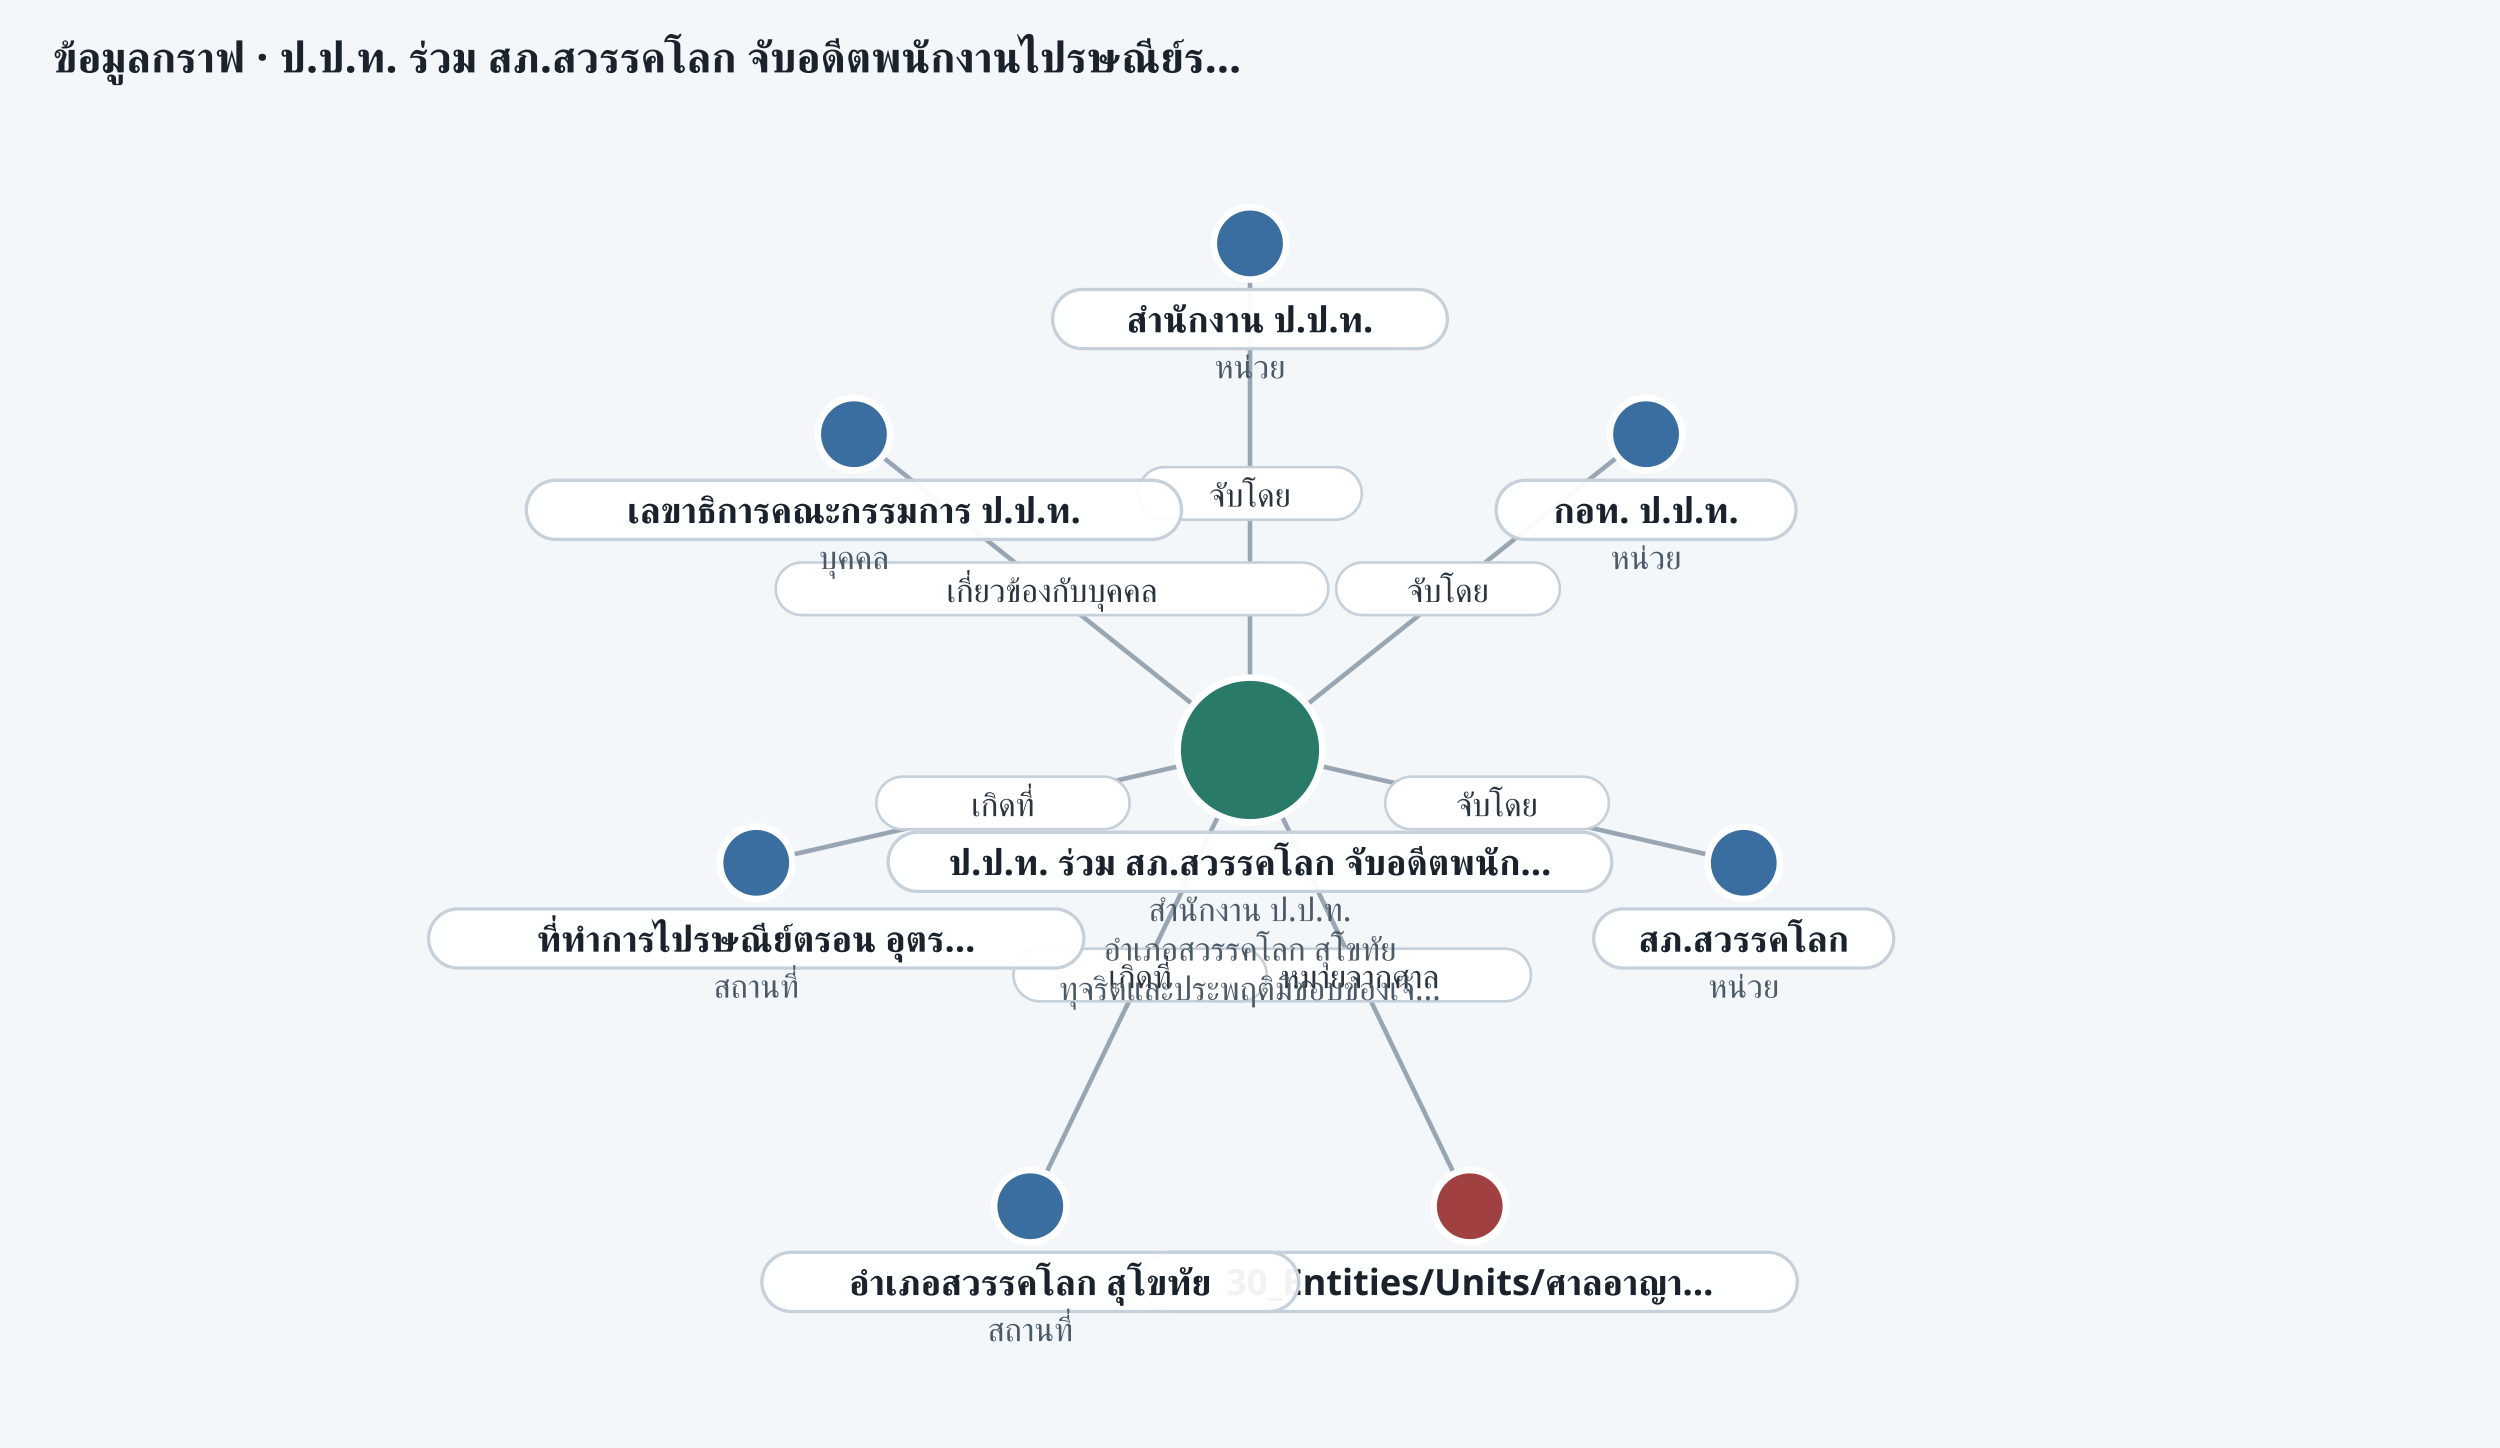
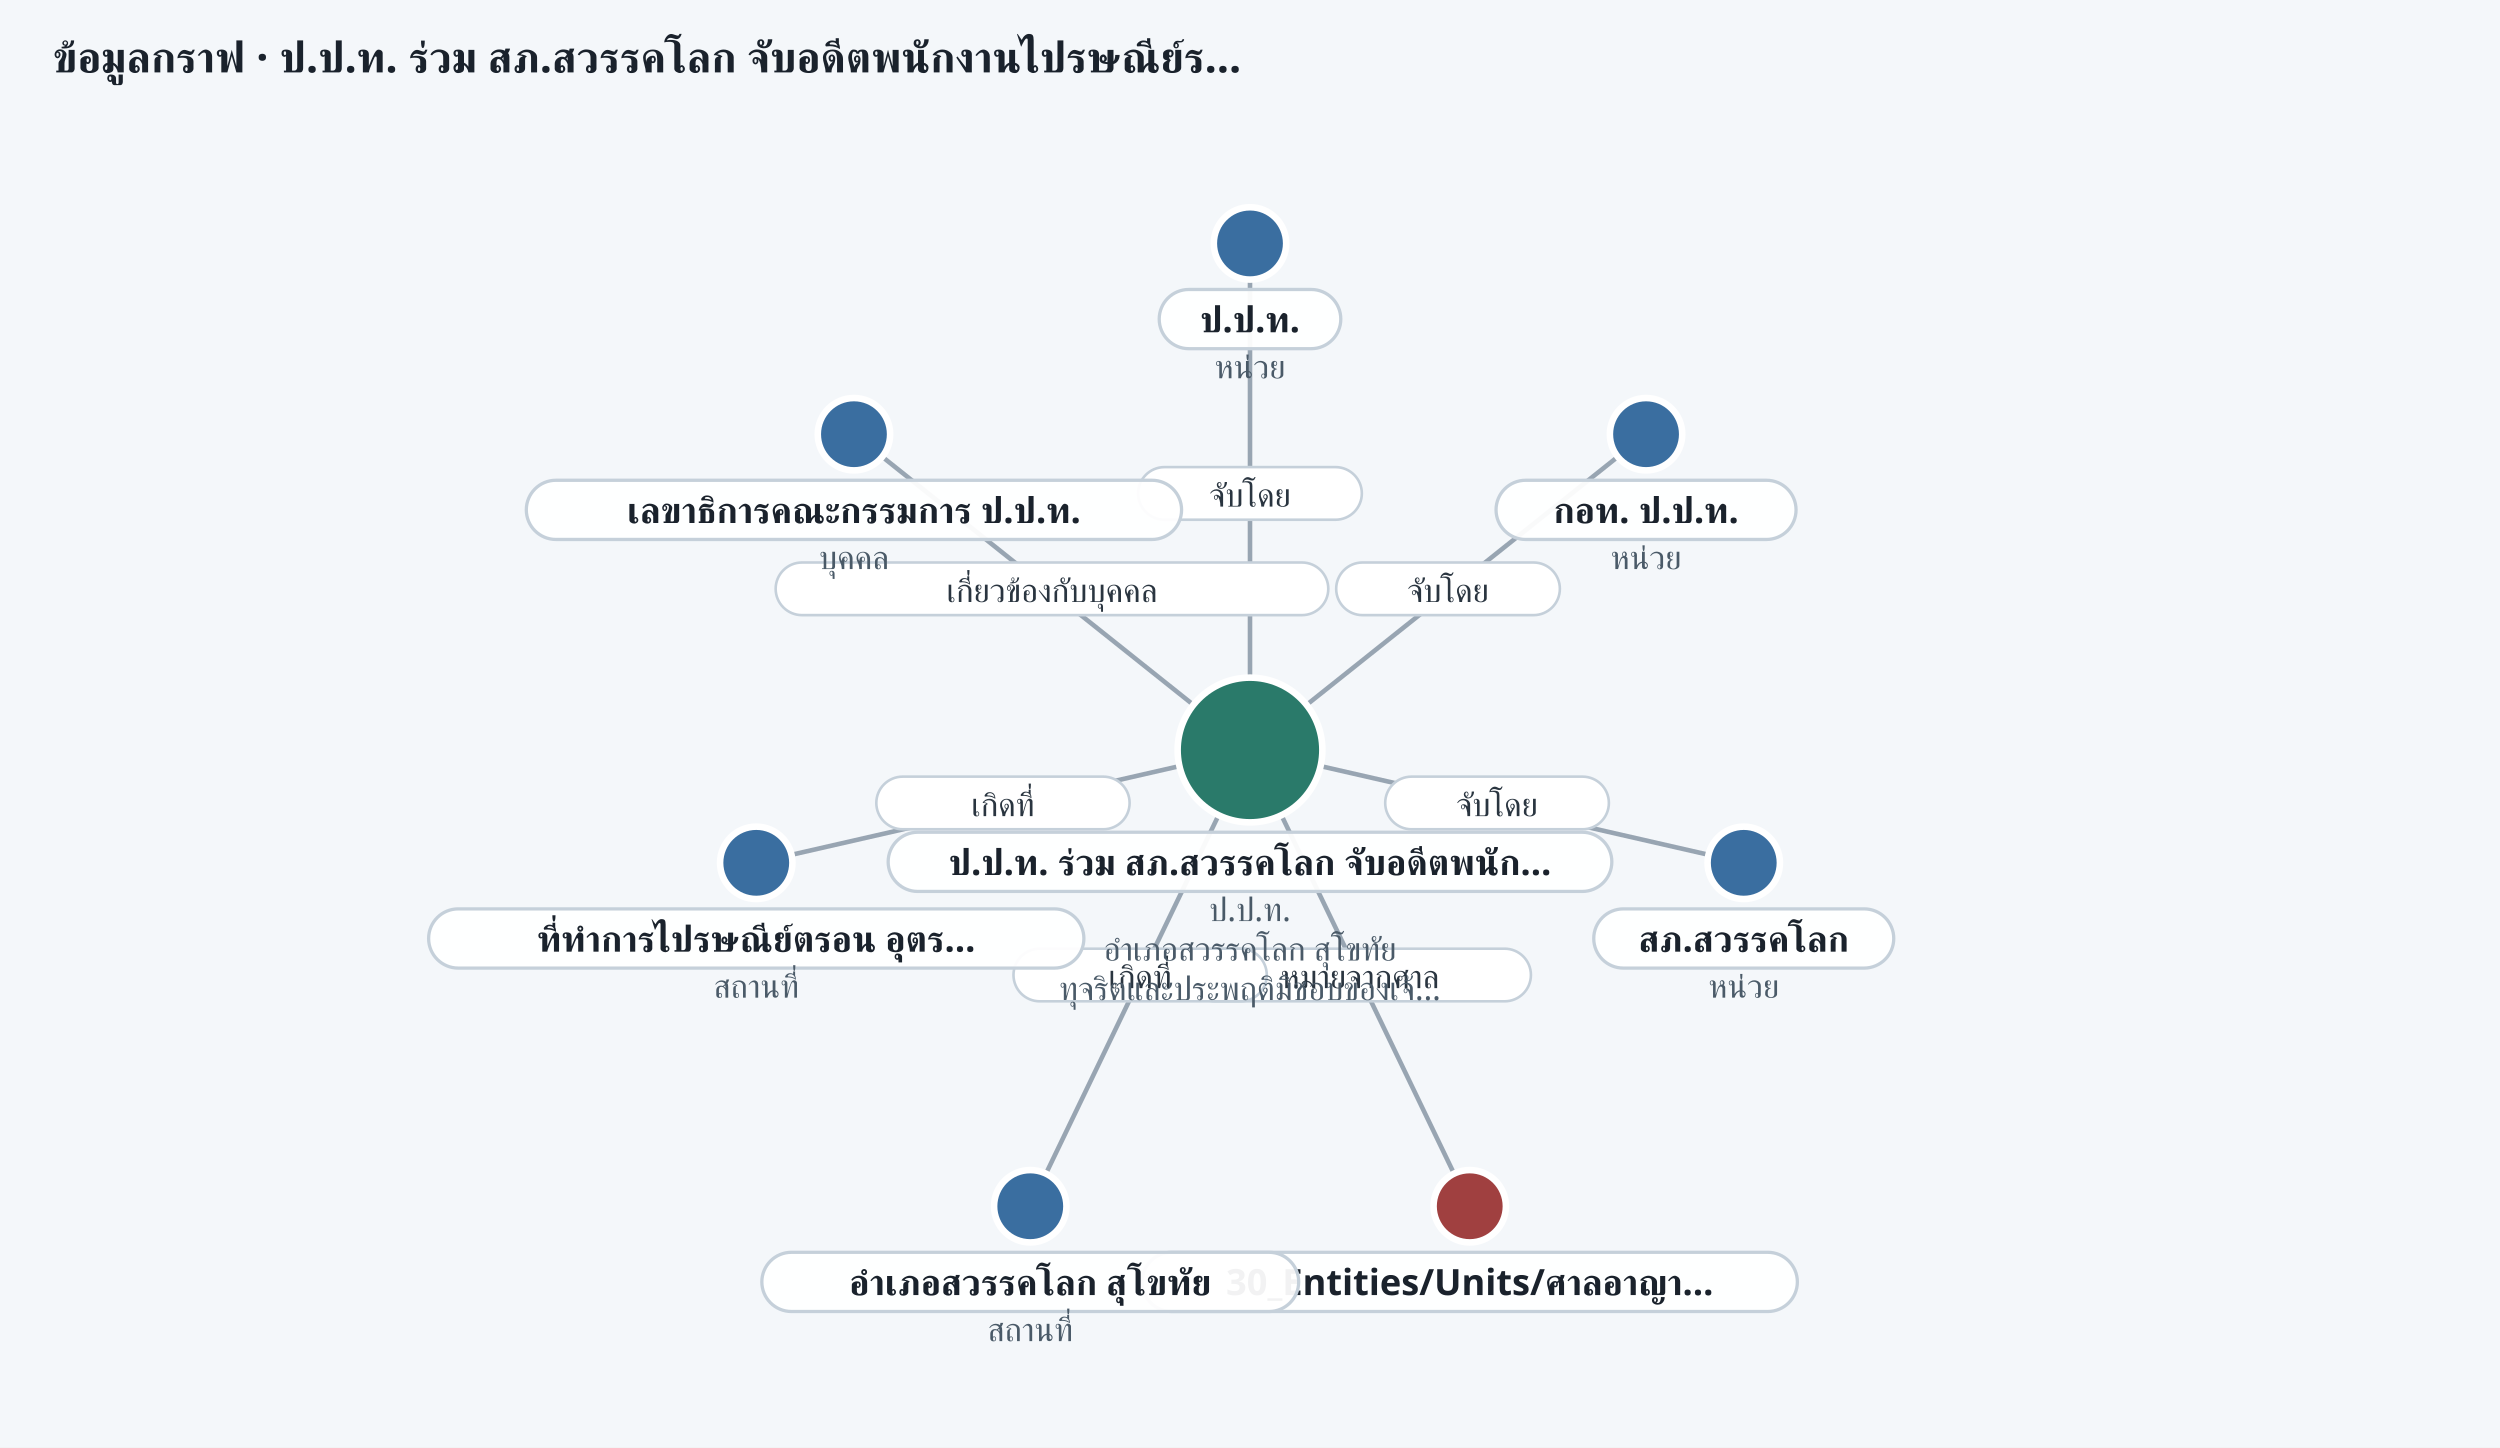
<svg xmlns="http://www.w3.org/2000/svg" width="760" height="440" viewBox="0 0 760 440" role="img" aria-label="ego graph 20261028-corrupt-01">
  <rect width="100%" height="100%" fill="#f4f7fa" />
  <text x="16" y="22" font-size="13" font-weight="700" fill="#1a222c" font-family="Sarabun, Anuphan, sans-serif">ข้อมูลกราฟ · ป.ป.ท. ร่วม สภ.สวรรคโลก จับอดีตพนักงานไปรษณีย์ร…</text>
  <line x1="380.0" y1="228.0" x2="380.0" y2="74.0" stroke="#7a8a9a" stroke-width="1.4" opacity="0.75" />
  <rect x="346.0" y="142.0" width="68.0" height="16" rx="8" fill="#fff" stroke="#c5d0da" stroke-width="0.8" />
  <text x="380.0" y="154.0" text-anchor="middle" font-size="10" fill="#2a3540" font-family="Sarabun, Anuphan, sans-serif">จับโดย</text>
  <line x1="380.0" y1="228.0" x2="500.4" y2="132.0" stroke="#7a8a9a" stroke-width="1.4" opacity="0.75" />
  <rect x="406.2" y="171.0" width="68.0" height="16" rx="8" fill="#fff" stroke="#c5d0da" stroke-width="0.8" />
  <text x="440.2" y="183.0" text-anchor="middle" font-size="10" fill="#2a3540" font-family="Sarabun, Anuphan, sans-serif">จับโดย</text>
  <line x1="380.0" y1="228.0" x2="530.1" y2="262.3" stroke="#7a8a9a" stroke-width="1.4" opacity="0.75" />
  <rect x="421.1" y="236.1" width="68.0" height="16" rx="8" fill="#fff" stroke="#c5d0da" stroke-width="0.8" />
  <text x="455.1" y="248.1" text-anchor="middle" font-size="10" fill="#2a3540" font-family="Sarabun, Anuphan, sans-serif">จับโดย</text>
  <line x1="380.0" y1="228.0" x2="446.8" y2="366.7" stroke="#7a8a9a" stroke-width="1.4" opacity="0.75" />
  <rect x="361.4" y="288.4" width="104.0" height="16" rx="8" fill="#fff" stroke="#c5d0da" stroke-width="0.8" />
  <text x="413.4" y="300.4" text-anchor="middle" font-size="10" fill="#2a3540" font-family="Sarabun, Anuphan, sans-serif">หมายจากศาล</text>
  <line x1="380.0" y1="228.0" x2="313.2" y2="366.7" stroke="#7a8a9a" stroke-width="1.4" opacity="0.75" />
  <rect x="308.1" y="288.4" width="77.0" height="16" rx="8" fill="#fff" stroke="#c5d0da" stroke-width="0.8" />
  <text x="346.6" y="300.4" text-anchor="middle" font-size="10" fill="#2a3540" font-family="Sarabun, Anuphan, sans-serif">เกิดที่</text>
  <line x1="380.0" y1="228.0" x2="229.9" y2="262.3" stroke="#7a8a9a" stroke-width="1.4" opacity="0.75" />
  <rect x="266.4" y="236.1" width="77.0" height="16" rx="8" fill="#fff" stroke="#c5d0da" stroke-width="0.8" />
  <text x="304.9" y="248.1" text-anchor="middle" font-size="10" fill="#2a3540" font-family="Sarabun, Anuphan, sans-serif">เกิดที่</text>
  <line x1="380.0" y1="228.0" x2="259.6" y2="132.0" stroke="#7a8a9a" stroke-width="1.4" opacity="0.75" />
  <rect x="235.8" y="171.0" width="168.0" height="16" rx="8" fill="#fff" stroke="#c5d0da" stroke-width="0.8" />
  <text x="319.8" y="183.0" text-anchor="middle" font-size="10" fill="#2a3540" font-family="Sarabun, Anuphan, sans-serif">เกี่ยวข้องกับบุคคล</text>
  <circle cx="380.0" cy="228.0" r="22" fill="#2a7a6a" stroke="#fff" stroke-width="2" />
  <rect x="270.0" y="253.0" width="220.0" height="18" rx="9" fill="rgba(255,255,255,0.94)" stroke="#c5d0da" />
  <text x="380.0" y="266.0" text-anchor="middle" font-size="11" font-weight="600" fill="#1a222c" font-family="Sarabun, Anuphan, sans-serif">ป.ป.ท. ร่วม สภ.สวรรคโลก จับอดีตพนัก…</text>
-   <text x="380.0" y="280.0" text-anchor="middle" font-size="10" fill="#4a5a68" font-family="Sarabun, Anuphan, sans-serif">สำนักงาน ป.ป.ท.</text>
+   <text x="380.0" y="280.0" text-anchor="middle" font-size="10" fill="#4a5a68" font-family="Sarabun, Anuphan, sans-serif">ป.ป.ท.</text>
  <text x="380.0" y="292.0" text-anchor="middle" font-size="10" fill="#4a5a68" font-family="Sarabun, Anuphan, sans-serif">อำเภอสวรรคโลก สุโขทัย</text>
  <text x="380.0" y="304.0" text-anchor="middle" font-size="10" fill="#4a5a68" font-family="Sarabun, Anuphan, sans-serif">ทุจริตและประพฤติมิชอบของเจ้…</text>
  <circle cx="380.0" cy="74.0" r="11" fill="#3a6ea0" stroke="#fff" stroke-width="2" />
-   <rect x="320.0" y="88.0" width="120.0" height="18" rx="9" fill="rgba(255,255,255,0.94)" stroke="#c5d0da" />
-   <text x="380.0" y="101.0" text-anchor="middle" font-size="11" font-weight="600" fill="#1a222c" font-family="Sarabun, Anuphan, sans-serif">สำนักงาน ป.ป.ท.</text>
+   <rect x="352.4" y="88.0" width="55.2" height="18" rx="9" fill="rgba(255,255,255,0.94)" stroke="#c5d0da" />
+   <text x="380.0" y="101.0" text-anchor="middle" font-size="11" font-weight="600" fill="#1a222c" font-family="Sarabun, Anuphan, sans-serif">ป.ป.ท.</text>
  <text x="380.0" y="115.0" text-anchor="middle" font-size="10" fill="#4a5a68" font-family="Sarabun, Anuphan, sans-serif">หน่วย</text>
  <circle cx="500.4" cy="132.0" r="11" fill="#3a6ea0" stroke="#fff" stroke-width="2" />
  <rect x="454.8" y="146.0" width="91.2" height="18" rx="9" fill="rgba(255,255,255,0.94)" stroke="#c5d0da" />
  <text x="500.4" y="159.0" text-anchor="middle" font-size="11" font-weight="600" fill="#1a222c" font-family="Sarabun, Anuphan, sans-serif">กอท. ป.ป.ท.</text>
  <text x="500.4" y="173.0" text-anchor="middle" font-size="10" fill="#4a5a68" font-family="Sarabun, Anuphan, sans-serif">หน่วย</text>
  <circle cx="530.1" cy="262.3" r="11" fill="#3a6ea0" stroke="#fff" stroke-width="2" />
  <rect x="484.5" y="276.3" width="91.2" height="18" rx="9" fill="rgba(255,255,255,0.94)" stroke="#c5d0da" />
  <text x="530.1" y="289.3" text-anchor="middle" font-size="11" font-weight="600" fill="#1a222c" font-family="Sarabun, Anuphan, sans-serif">สภ.สวรรคโลก</text>
  <text x="530.1" y="303.3" text-anchor="middle" font-size="10" fill="#4a5a68" font-family="Sarabun, Anuphan, sans-serif">หน่วย</text>
  <circle cx="446.8" cy="366.7" r="11" fill="#a04040" stroke="#fff" stroke-width="2" />
  <rect x="347.2" y="380.7" width="199.2" height="18" rx="9" fill="rgba(255,255,255,0.94)" stroke="#c5d0da" />
  <text x="446.8" y="393.7" text-anchor="middle" font-size="11" font-weight="600" fill="#1a222c" font-family="Sarabun, Anuphan, sans-serif">30_Entities/Units/ศาลอาญา…</text>
  <circle cx="313.2" cy="366.7" r="11" fill="#3a6ea0" stroke="#fff" stroke-width="2" />
  <rect x="231.6" y="380.7" width="163.2" height="18" rx="9" fill="rgba(255,255,255,0.94)" stroke="#c5d0da" />
  <text x="313.2" y="393.7" text-anchor="middle" font-size="11" font-weight="600" fill="#1a222c" font-family="Sarabun, Anuphan, sans-serif">อำเภอสวรรคโลก สุโขทัย</text>
  <text x="313.2" y="407.7" text-anchor="middle" font-size="10" fill="#4a5a68" font-family="Sarabun, Anuphan, sans-serif">สถานที่</text>
  <circle cx="229.9" cy="262.3" r="11" fill="#3a6ea0" stroke="#fff" stroke-width="2" />
  <rect x="130.3" y="276.3" width="199.2" height="18" rx="9" fill="rgba(255,255,255,0.94)" stroke="#c5d0da" />
  <text x="229.9" y="289.3" text-anchor="middle" font-size="11" font-weight="600" fill="#1a222c" font-family="Sarabun, Anuphan, sans-serif">ที่ทำการไปรษณีย์ตรอน อุตร…</text>
  <text x="229.9" y="303.3" text-anchor="middle" font-size="10" fill="#4a5a68" font-family="Sarabun, Anuphan, sans-serif">สถานที่</text>
  <circle cx="259.6" cy="132.0" r="11" fill="#3a6ea0" stroke="#fff" stroke-width="2" />
  <rect x="160.0" y="146.0" width="199.2" height="18" rx="9" fill="rgba(255,255,255,0.94)" stroke="#c5d0da" />
  <text x="259.6" y="159.0" text-anchor="middle" font-size="11" font-weight="600" fill="#1a222c" font-family="Sarabun, Anuphan, sans-serif">เลขาธิการคณะกรรมการ ป.ป.ท.</text>
  <text x="259.6" y="173.0" text-anchor="middle" font-size="10" fill="#4a5a68" font-family="Sarabun, Anuphan, sans-serif">บุคคล</text>
</svg>
